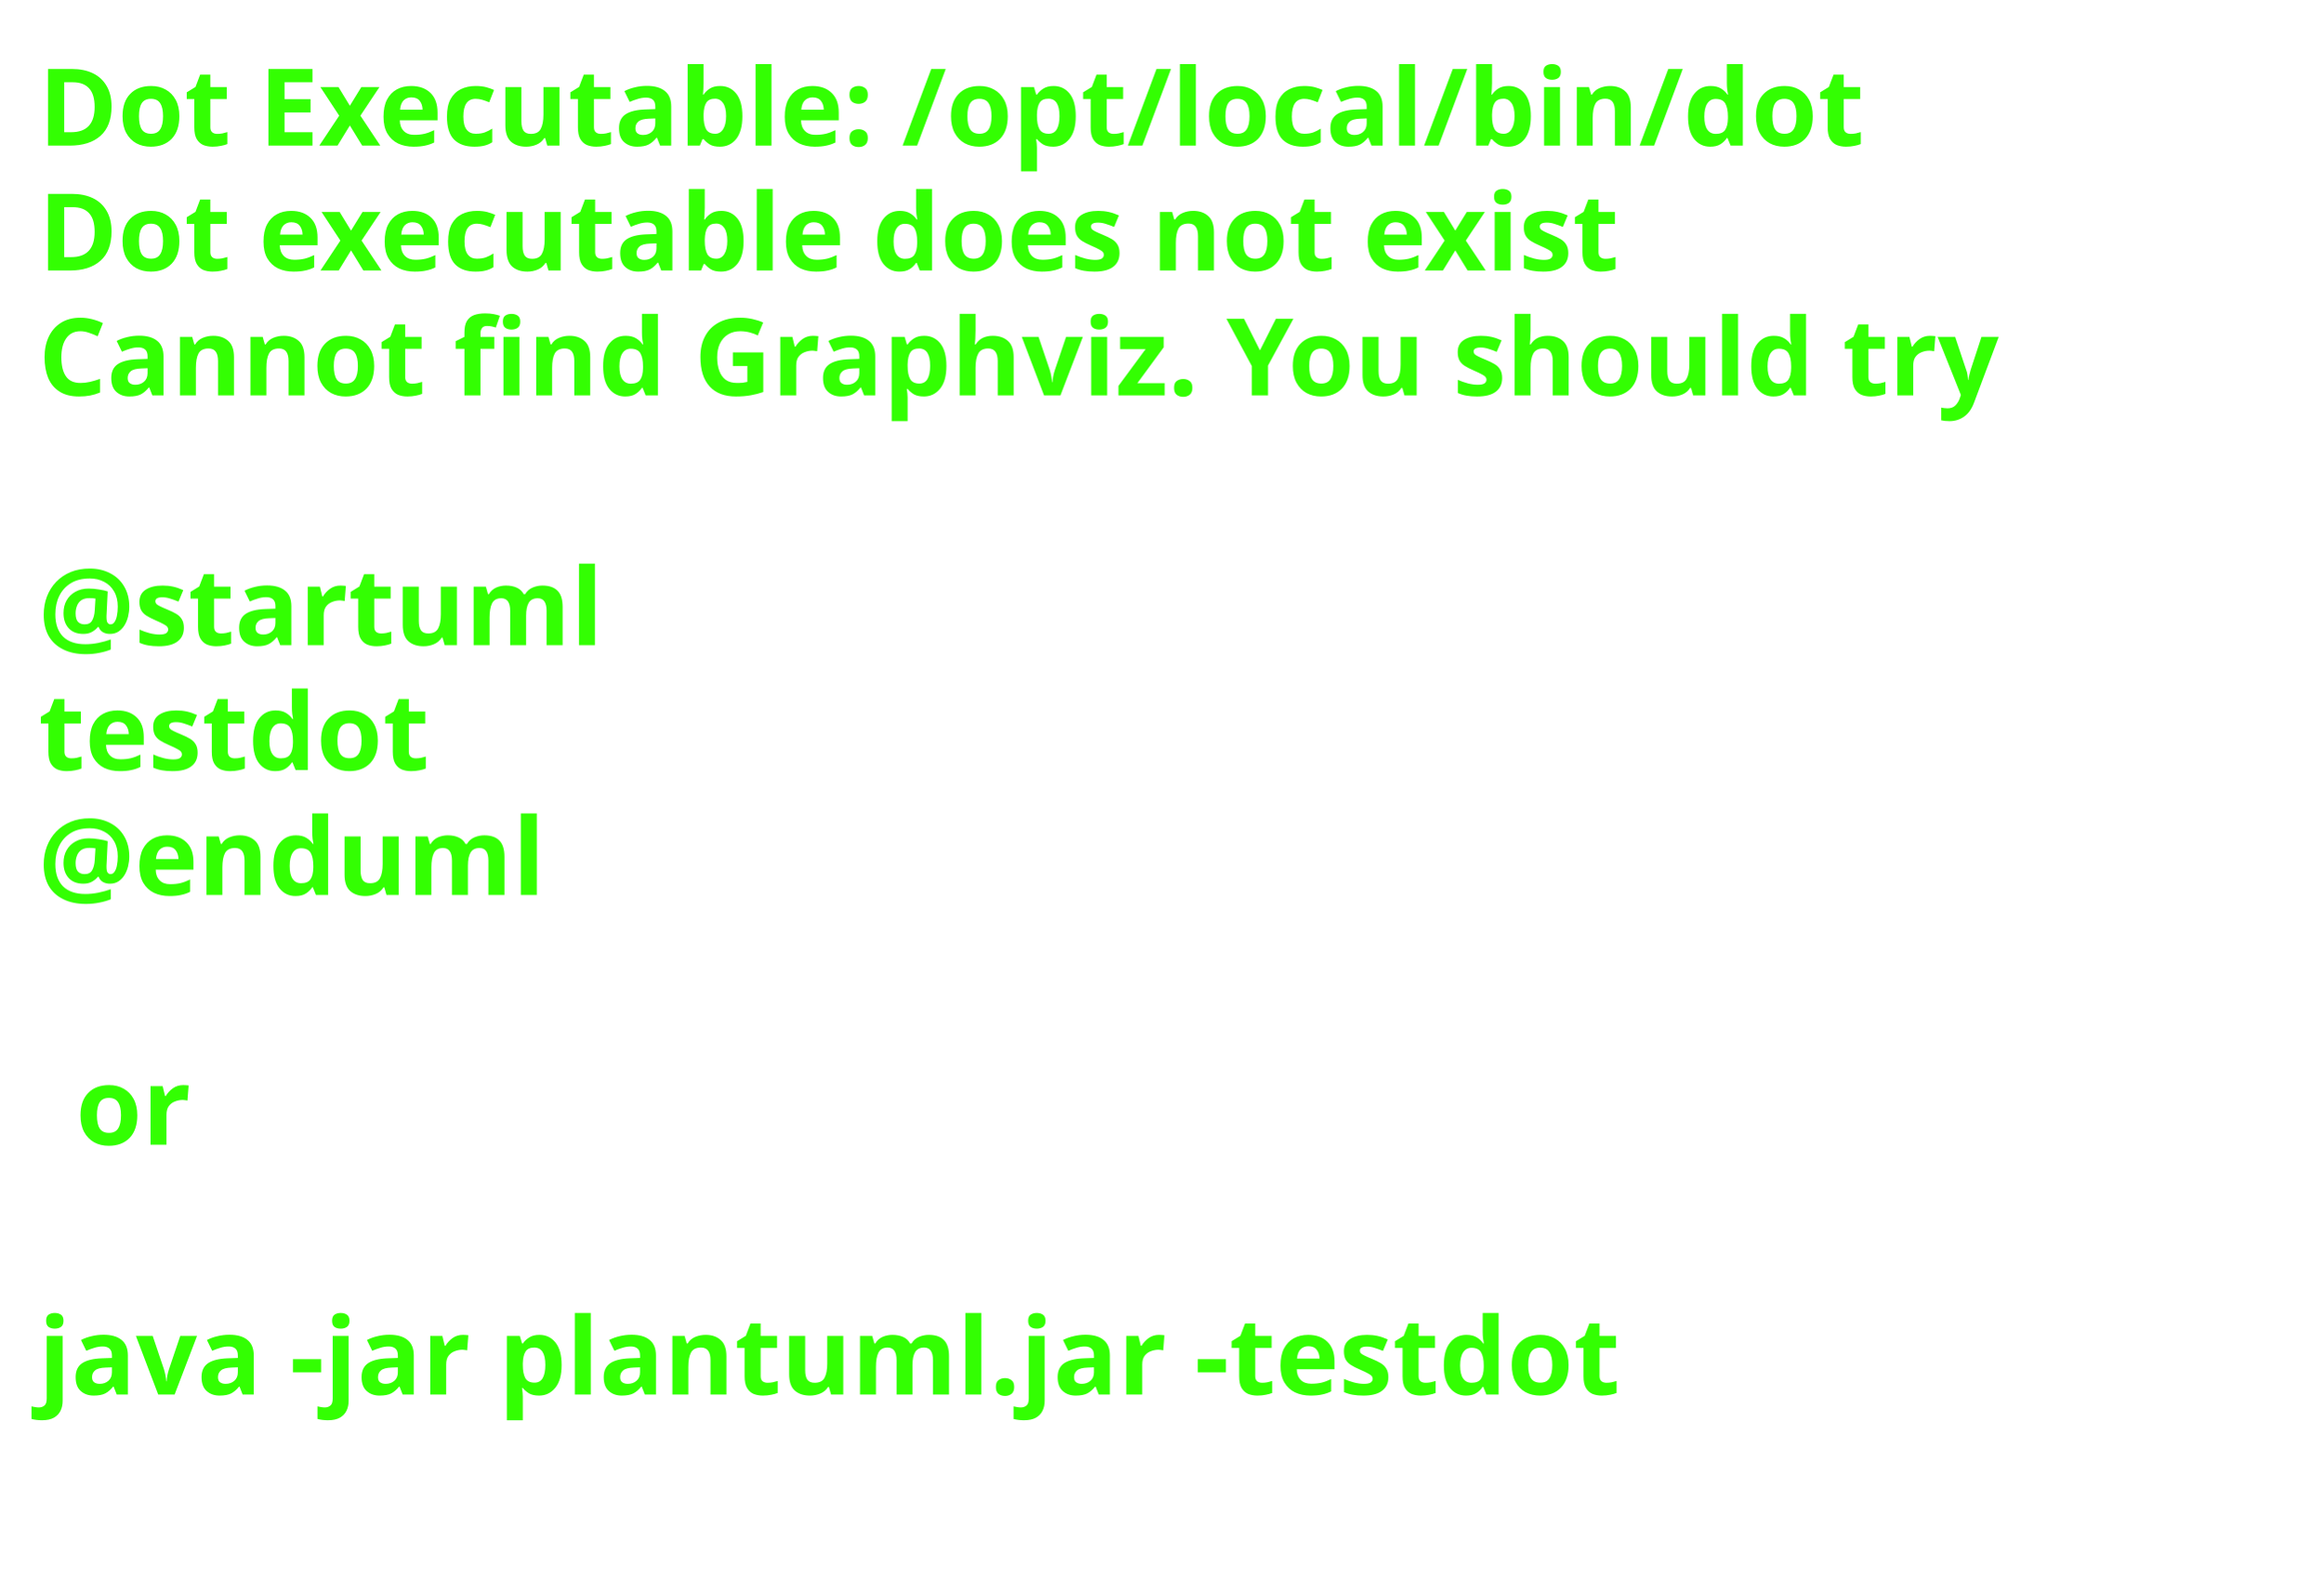
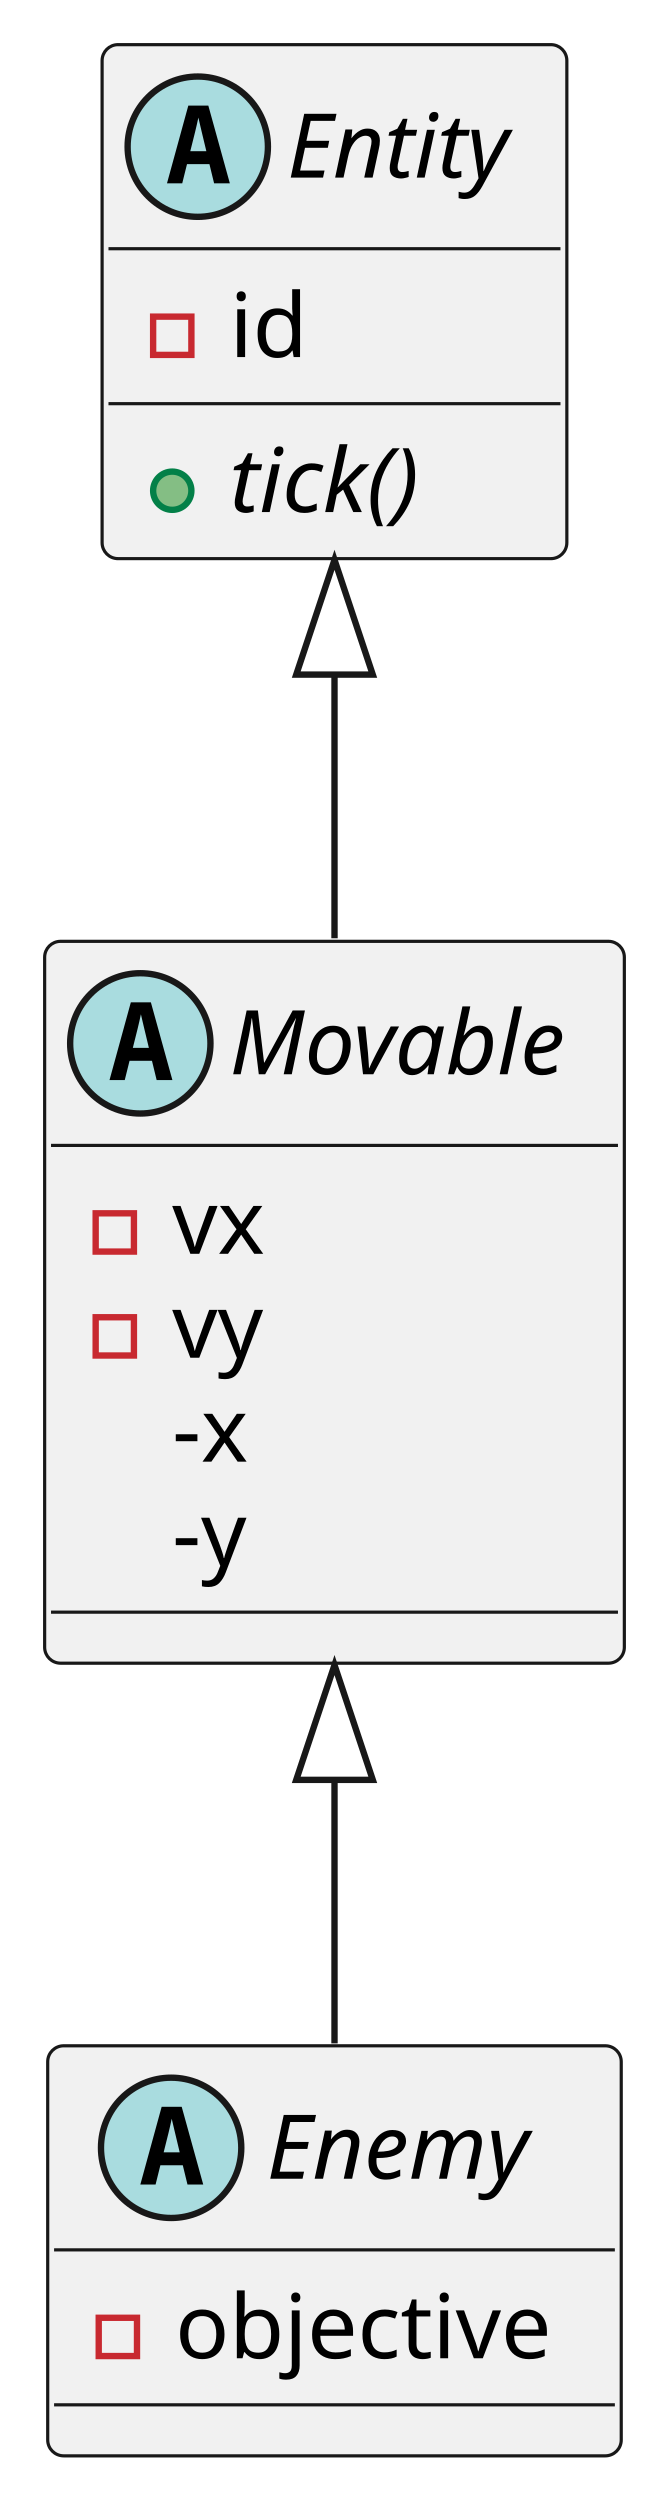
- <svg xmlns="http://www.w3.org/2000/svg" contentStyleType="text/css" data-diagram-type="CLASS" height="206px" preserveAspectRatio="none" style="width:303px;height:206px;background:#FFFFFF;" version="1.1" viewBox="0 0 303 206" width="303px" zoomAndPan="magnify">
+ <svg xmlns="http://www.w3.org/2000/svg" contentStyleType="text/css" data-diagram-type="CLASS" height="392px" preserveAspectRatio="none" style="width:104px;height:392px;background:#FFFFFF;" version="1.1" viewBox="0 0 104 392" width="104px" zoomAndPan="magnify">
  <defs />
  <g>
-     <text fill="#33FF02" font-family="sans-serif" font-size="14" font-weight="bold" lengthAdjust="spacing" textLength="264.954" x="5" y="19">Dot Executable: /opt/local/bin/dot</text>
-     <text fill="#33FF02" font-family="sans-serif" font-size="14" font-weight="bold" lengthAdjust="spacing" textLength="236.264" x="5" y="35.297">Dot executable does not exist</text>
-     <text fill="#33FF02" font-family="sans-serif" font-size="14" font-weight="bold" lengthAdjust="spacing" textLength="291.587" x="5" y="51.594">Cannot find Graphviz. You should try</text>
-     <text fill="#33FF02" font-family="sans-serif" font-size="14" font-weight="bold" lengthAdjust="spacing" textLength="9.741" x="5" y="67.891"> </text>
-     <text fill="#33FF02" font-family="sans-serif" font-size="14" font-weight="bold" lengthAdjust="spacing" textLength="81.423" x="5" y="84.188">@startuml</text>
-     <text fill="#33FF02" font-family="sans-serif" font-size="14" font-weight="bold" lengthAdjust="spacing" textLength="57.545" x="5" y="100.484">testdot</text>
-     <text fill="#33FF02" font-family="sans-serif" font-size="14" font-weight="bold" lengthAdjust="spacing" textLength="72.837" x="5" y="116.781">@enduml</text>
-     <text fill="#33FF02" font-family="sans-serif" font-size="14" font-weight="bold" lengthAdjust="spacing" textLength="9.741" x="5" y="133.078"> </text>
-     <text fill="#33FF02" font-family="sans-serif" font-size="14" font-weight="bold" lengthAdjust="spacing" textLength="16.523" x="9.874" y="149.375">or</text>
-     <text fill="#33FF02" font-family="sans-serif" font-size="14" font-weight="bold" lengthAdjust="spacing" textLength="9.741" x="5" y="165.672"> </text>
-     <text fill="#33FF02" font-family="sans-serif" font-size="14" font-weight="bold" lengthAdjust="spacing" textLength="234.507" x="5" y="181.969">java -jar plantuml.jar -testdot</text>
-     <text fill="#33FF02" font-family="sans-serif" font-size="14" font-weight="bold" lengthAdjust="spacing" textLength="9.741" x="5" y="198.266"> </text>
+     <g id="elem_Entity">
+       <rect codeLine="9" fill="#F1F1F1" height="80.594" id="Entity" rx="2.5" ry="2.5" style="stroke:#181818;stroke-width:0.5;" width="72.872" x="16.01" y="7" />
+       <ellipse cx="31.01" cy="23" fill="#A9DCDF" rx="11" ry="11" style="stroke:#181818;stroke-width:1;" />
+       <path d="M26.182,28.75 L29.526,16.562 L32.666,16.562 L36.041,28.75 L33.572,28.75 L32.838,25.734 L29.323,25.734 L28.573,28.75 L26.182,28.75 Z M30.588,20.703 L29.838,23.703 L32.354,23.703 L31.635,20.703 Q31.494,20.125 31.369,19.578 Q31.244,19.016 31.104,18.438 Q30.994,19.016 30.854,19.578 Q30.713,20.125 30.588,20.703 Z " fill="#000000" />
+       <text fill="#000000" font-family="sans-serif" font-size="14" font-style="italic" lengthAdjust="spacing" textLength="40.872" x="45.01" y="27.847">Entity</text>
+       <line style="stroke:#181818;stroke-width:0.5;" x1="17.01" x2="87.882" y1="39" y2="39" />
+       <rect fill="transparent" height="6" style="stroke:#C82930;stroke-width:1;" width="6" x="24.01" y="49.648" />
+       <text fill="#000000" font-family="sans-serif" font-size="14" lengthAdjust="spacing" textLength="12.776" x="36.01" y="55.995">id</text>
+       <line style="stroke:#181818;stroke-width:0.5;" x1="17.01" x2="87.882" y1="63.297" y2="63.297" />
+       <ellipse cx="27.01" cy="76.945" fill="#84BE84" rx="3" ry="3" style="stroke:#038048;stroke-width:1;" />
+       <text fill="#000000" font-family="sans-serif" font-size="14" font-style="italic" lengthAdjust="spacing" textLength="36.107" x="36.01" y="80.292">tick()</text>
+     </g>
+     <g id="elem_Movable">
+       <rect codeLine="13" fill="#F1F1F1" height="113.188" id="Movable" rx="2.5" ry="2.5" style="stroke:#181818;stroke-width:0.5;" width="90.898" x="7" y="147.6" />
+       <ellipse cx="22" cy="163.6" fill="#A9DCDF" rx="11" ry="11" style="stroke:#181818;stroke-width:1;" />
+       <path d="M17.172,169.35 L20.516,157.162 L23.656,157.162 L27.031,169.35 L24.562,169.35 L23.828,166.334 L20.312,166.334 L19.562,169.35 L17.172,169.35 Z M21.578,161.303 L20.828,164.303 L23.344,164.303 L22.625,161.303 Q22.484,160.725 22.359,160.178 Q22.234,159.616 22.094,159.037 Q21.984,159.616 21.844,160.178 Q21.703,160.725 21.578,161.303 Z " fill="#000000" />
+       <text fill="#000000" font-family="sans-serif" font-size="14" font-style="italic" lengthAdjust="spacing" textLength="58.898" x="36" y="168.447">Movable</text>
+       <line style="stroke:#181818;stroke-width:0.5;" x1="8" x2="96.898" y1="179.6" y2="179.6" />
+       <rect fill="transparent" height="6" style="stroke:#C82930;stroke-width:1;" width="6" x="15" y="190.248" />
+       <text fill="#000000" font-family="sans-serif" font-size="14" lengthAdjust="spacing" textLength="16.57" x="27" y="196.595">vx</text>
+       <rect fill="transparent" height="6" style="stroke:#C82930;stroke-width:1;" width="6" x="15" y="206.545" />
+       <text fill="#000000" font-family="sans-serif" font-size="14" lengthAdjust="spacing" textLength="16.57" x="27" y="212.892">vy</text>
+       <text fill="#000000" font-family="sans-serif" font-size="14" lengthAdjust="spacing" textLength="13.337" x="27" y="229.189">-x</text>
+       <text fill="#000000" font-family="sans-serif" font-size="14" lengthAdjust="spacing" textLength="13.337" x="27" y="245.486">-y</text>
+       <line style="stroke:#181818;stroke-width:0.5;" x1="8" x2="96.898" y1="252.787" y2="252.787" />
+     </g>
+     <g id="elem_Enemy">
+       <rect codeLine="19" fill="#F1F1F1" height="64.297" id="Enemy" rx="2.5" ry="2.5" style="stroke:#181818;stroke-width:0.5;" width="89.93" x="7.48" y="320.78" />
+       <ellipse cx="26.834" cy="336.78" fill="#A9DCDF" rx="11" ry="11" style="stroke:#181818;stroke-width:1;" />
+       <path d="M22.006,342.53 L25.349,330.342 L28.49,330.342 L31.865,342.53 L29.396,342.53 L28.662,339.514 L25.146,339.514 L24.396,342.53 L22.006,342.53 Z M26.412,334.483 L25.662,337.483 L28.177,337.483 L27.459,334.483 Q27.318,333.905 27.193,333.358 Q27.068,332.796 26.927,332.217 Q26.818,332.796 26.677,333.358 Q26.537,333.905 26.412,334.483 Z " fill="#000000" />
+       <text fill="#000000" font-family="sans-serif" font-size="14" font-style="italic" lengthAdjust="spacing" textLength="48.255" x="41.801" y="341.627">Enemy</text>
+       <line style="stroke:#181818;stroke-width:0.5;" x1="8.48" x2="96.41" y1="352.78" y2="352.78" />
+       <rect fill="transparent" height="6" style="stroke:#C82930;stroke-width:1;" width="6" x="15.48" y="363.428" />
+       <text fill="#000000" font-family="sans-serif" font-size="14" lengthAdjust="spacing" textLength="63.93" x="27.48" y="369.775">objective</text>
+       <line style="stroke:#181818;stroke-width:0.5;" x1="8.48" x2="96.41" y1="377.077" y2="377.077" />
+     </g>
+     <g id="link_Entity_Movable">
+       <path codeLine="2" d="M52.45,105.78 C52.45,123.8 52.45,127.46 52.45,147.12 " fill="transparent" id="Entity-backto-Movable" style="stroke:#181818;stroke-width:1;" />
+       <polygon fill="transparent" points="52.45,87.78,46.45,105.78,58.45,105.78,52.45,87.78" style="stroke:#181818;stroke-width:1;" />
+     </g>
+     <g id="link_Movable_Enemy">
+       <path codeLine="5" d="M52.45,279.08 C52.45,299.17 52.45,303.11 52.45,320.4 " fill="transparent" id="Movable-backto-Enemy" style="stroke:#181818;stroke-width:1;" />
+       <polygon fill="transparent" points="52.45,261.08,46.45,279.08,58.45,279.08,52.45,261.08" style="stroke:#181818;stroke-width:1;" />
+     </g>
  </g>
</svg>
